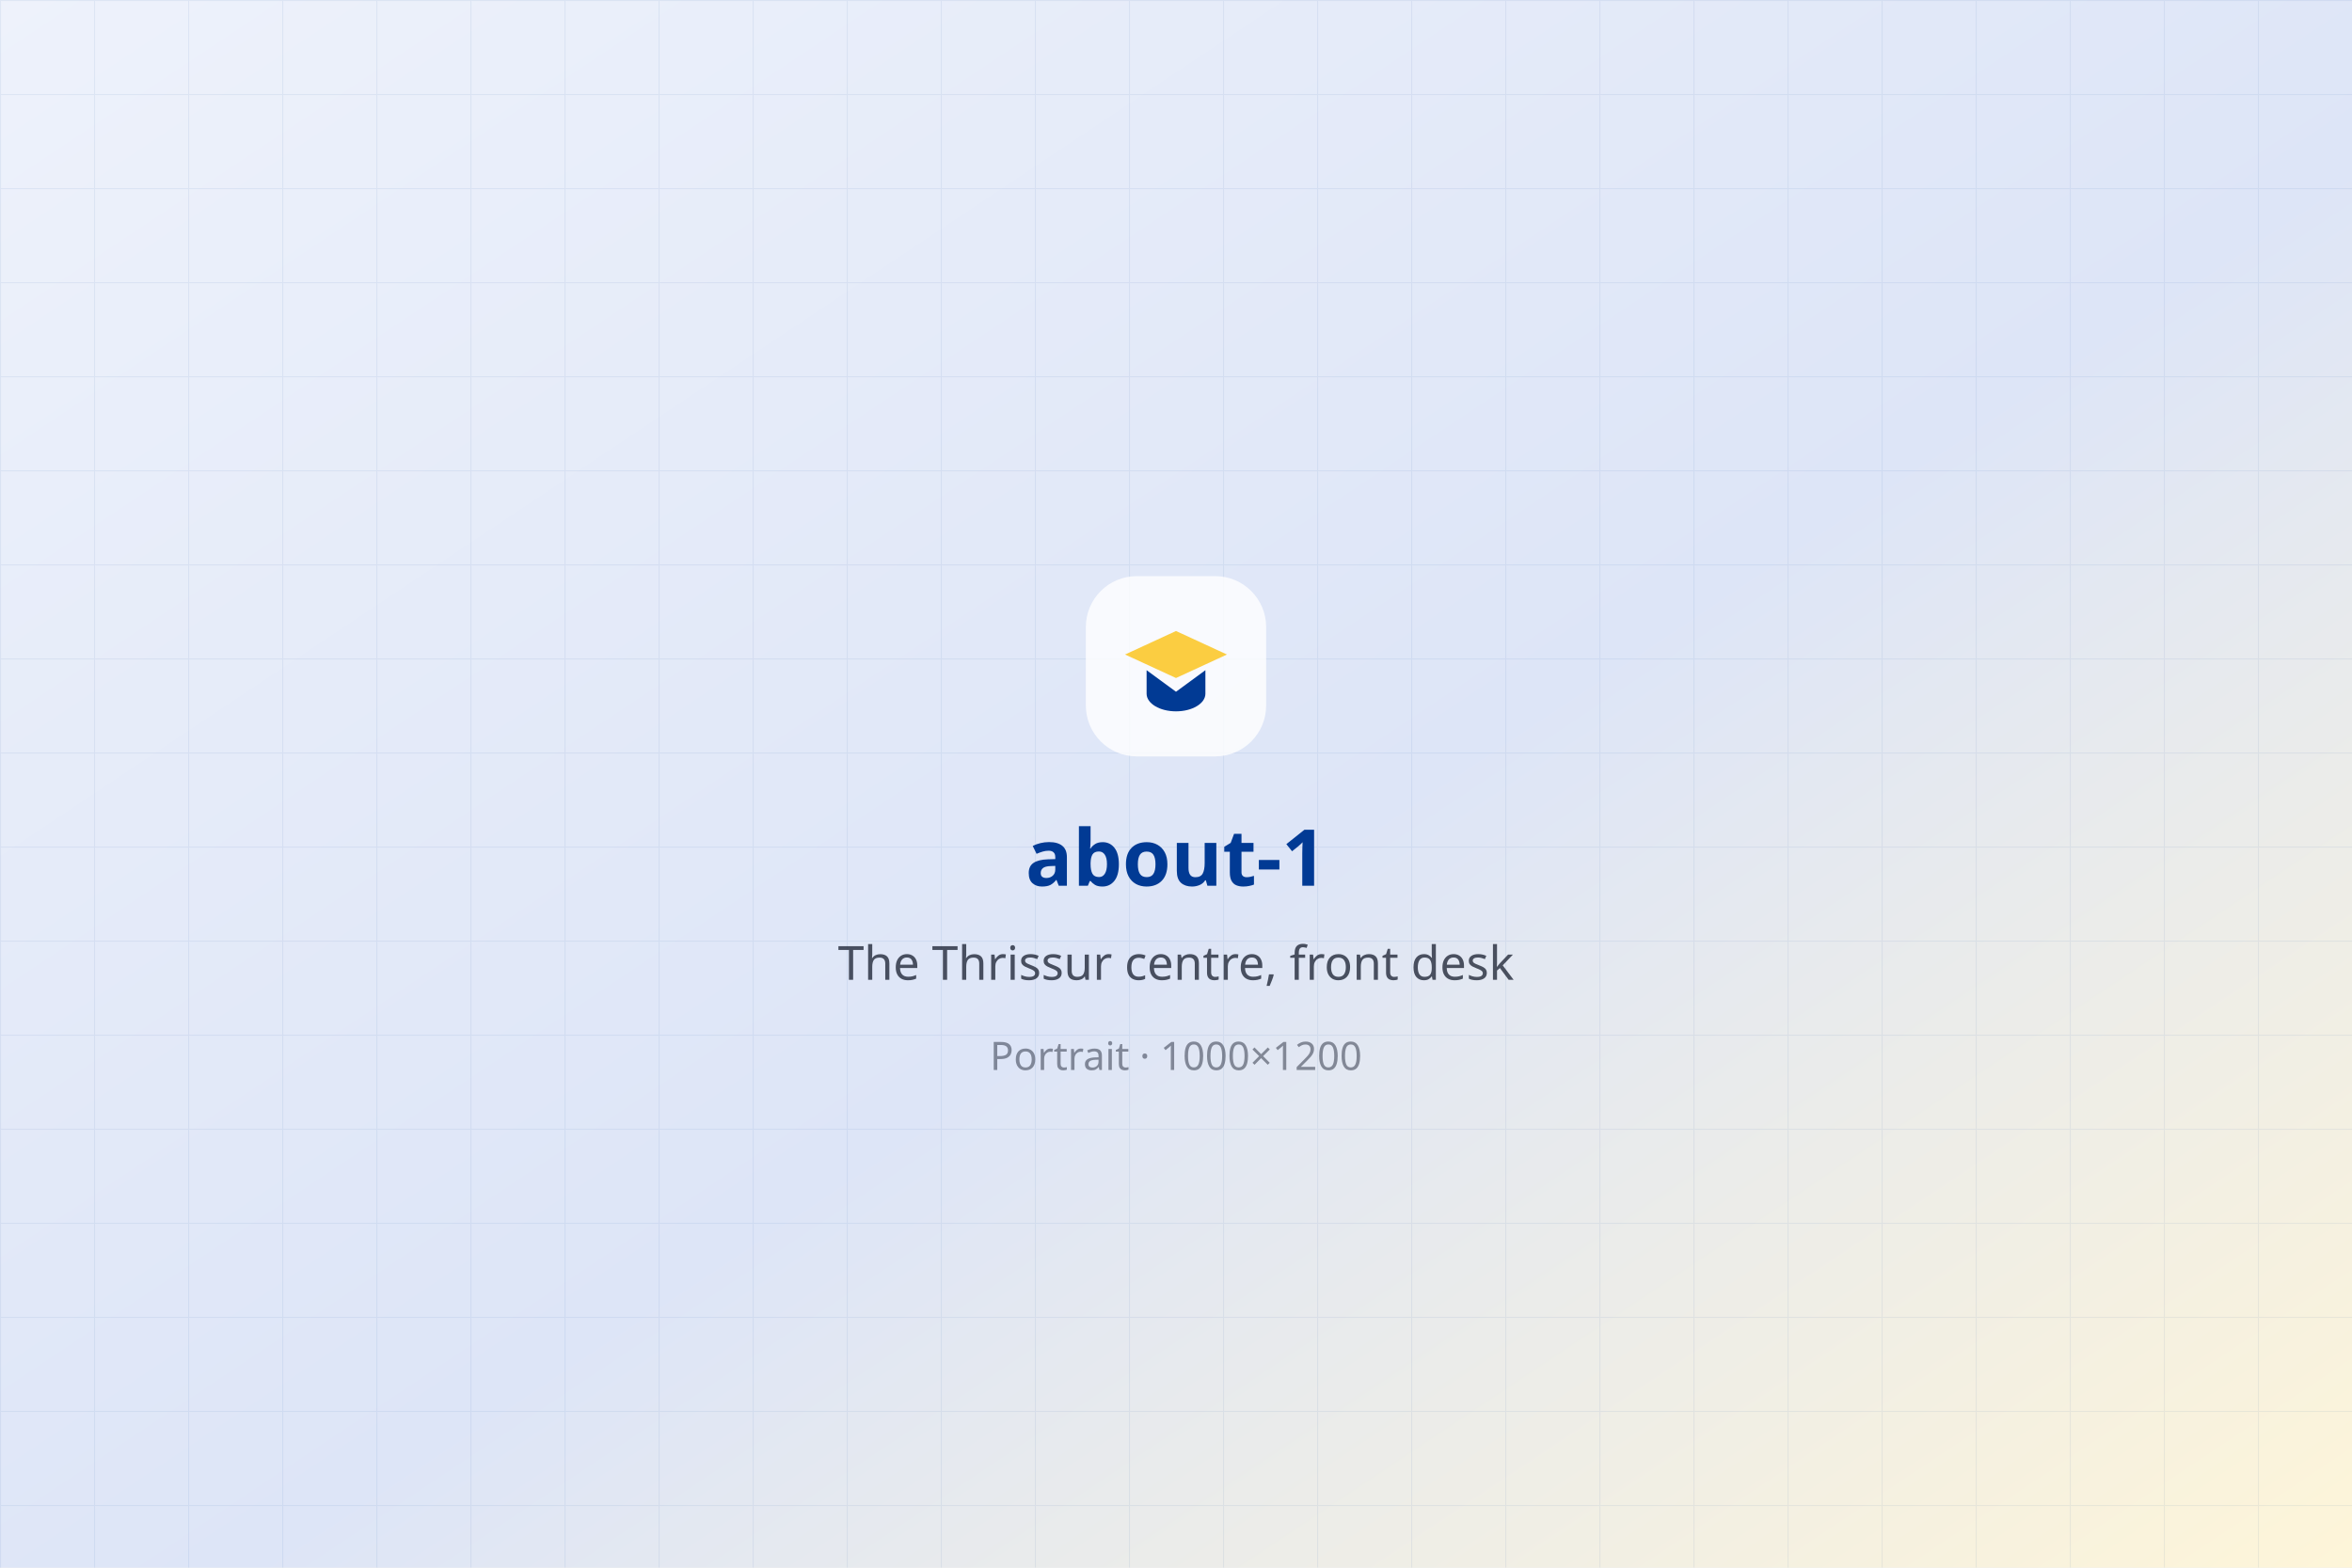
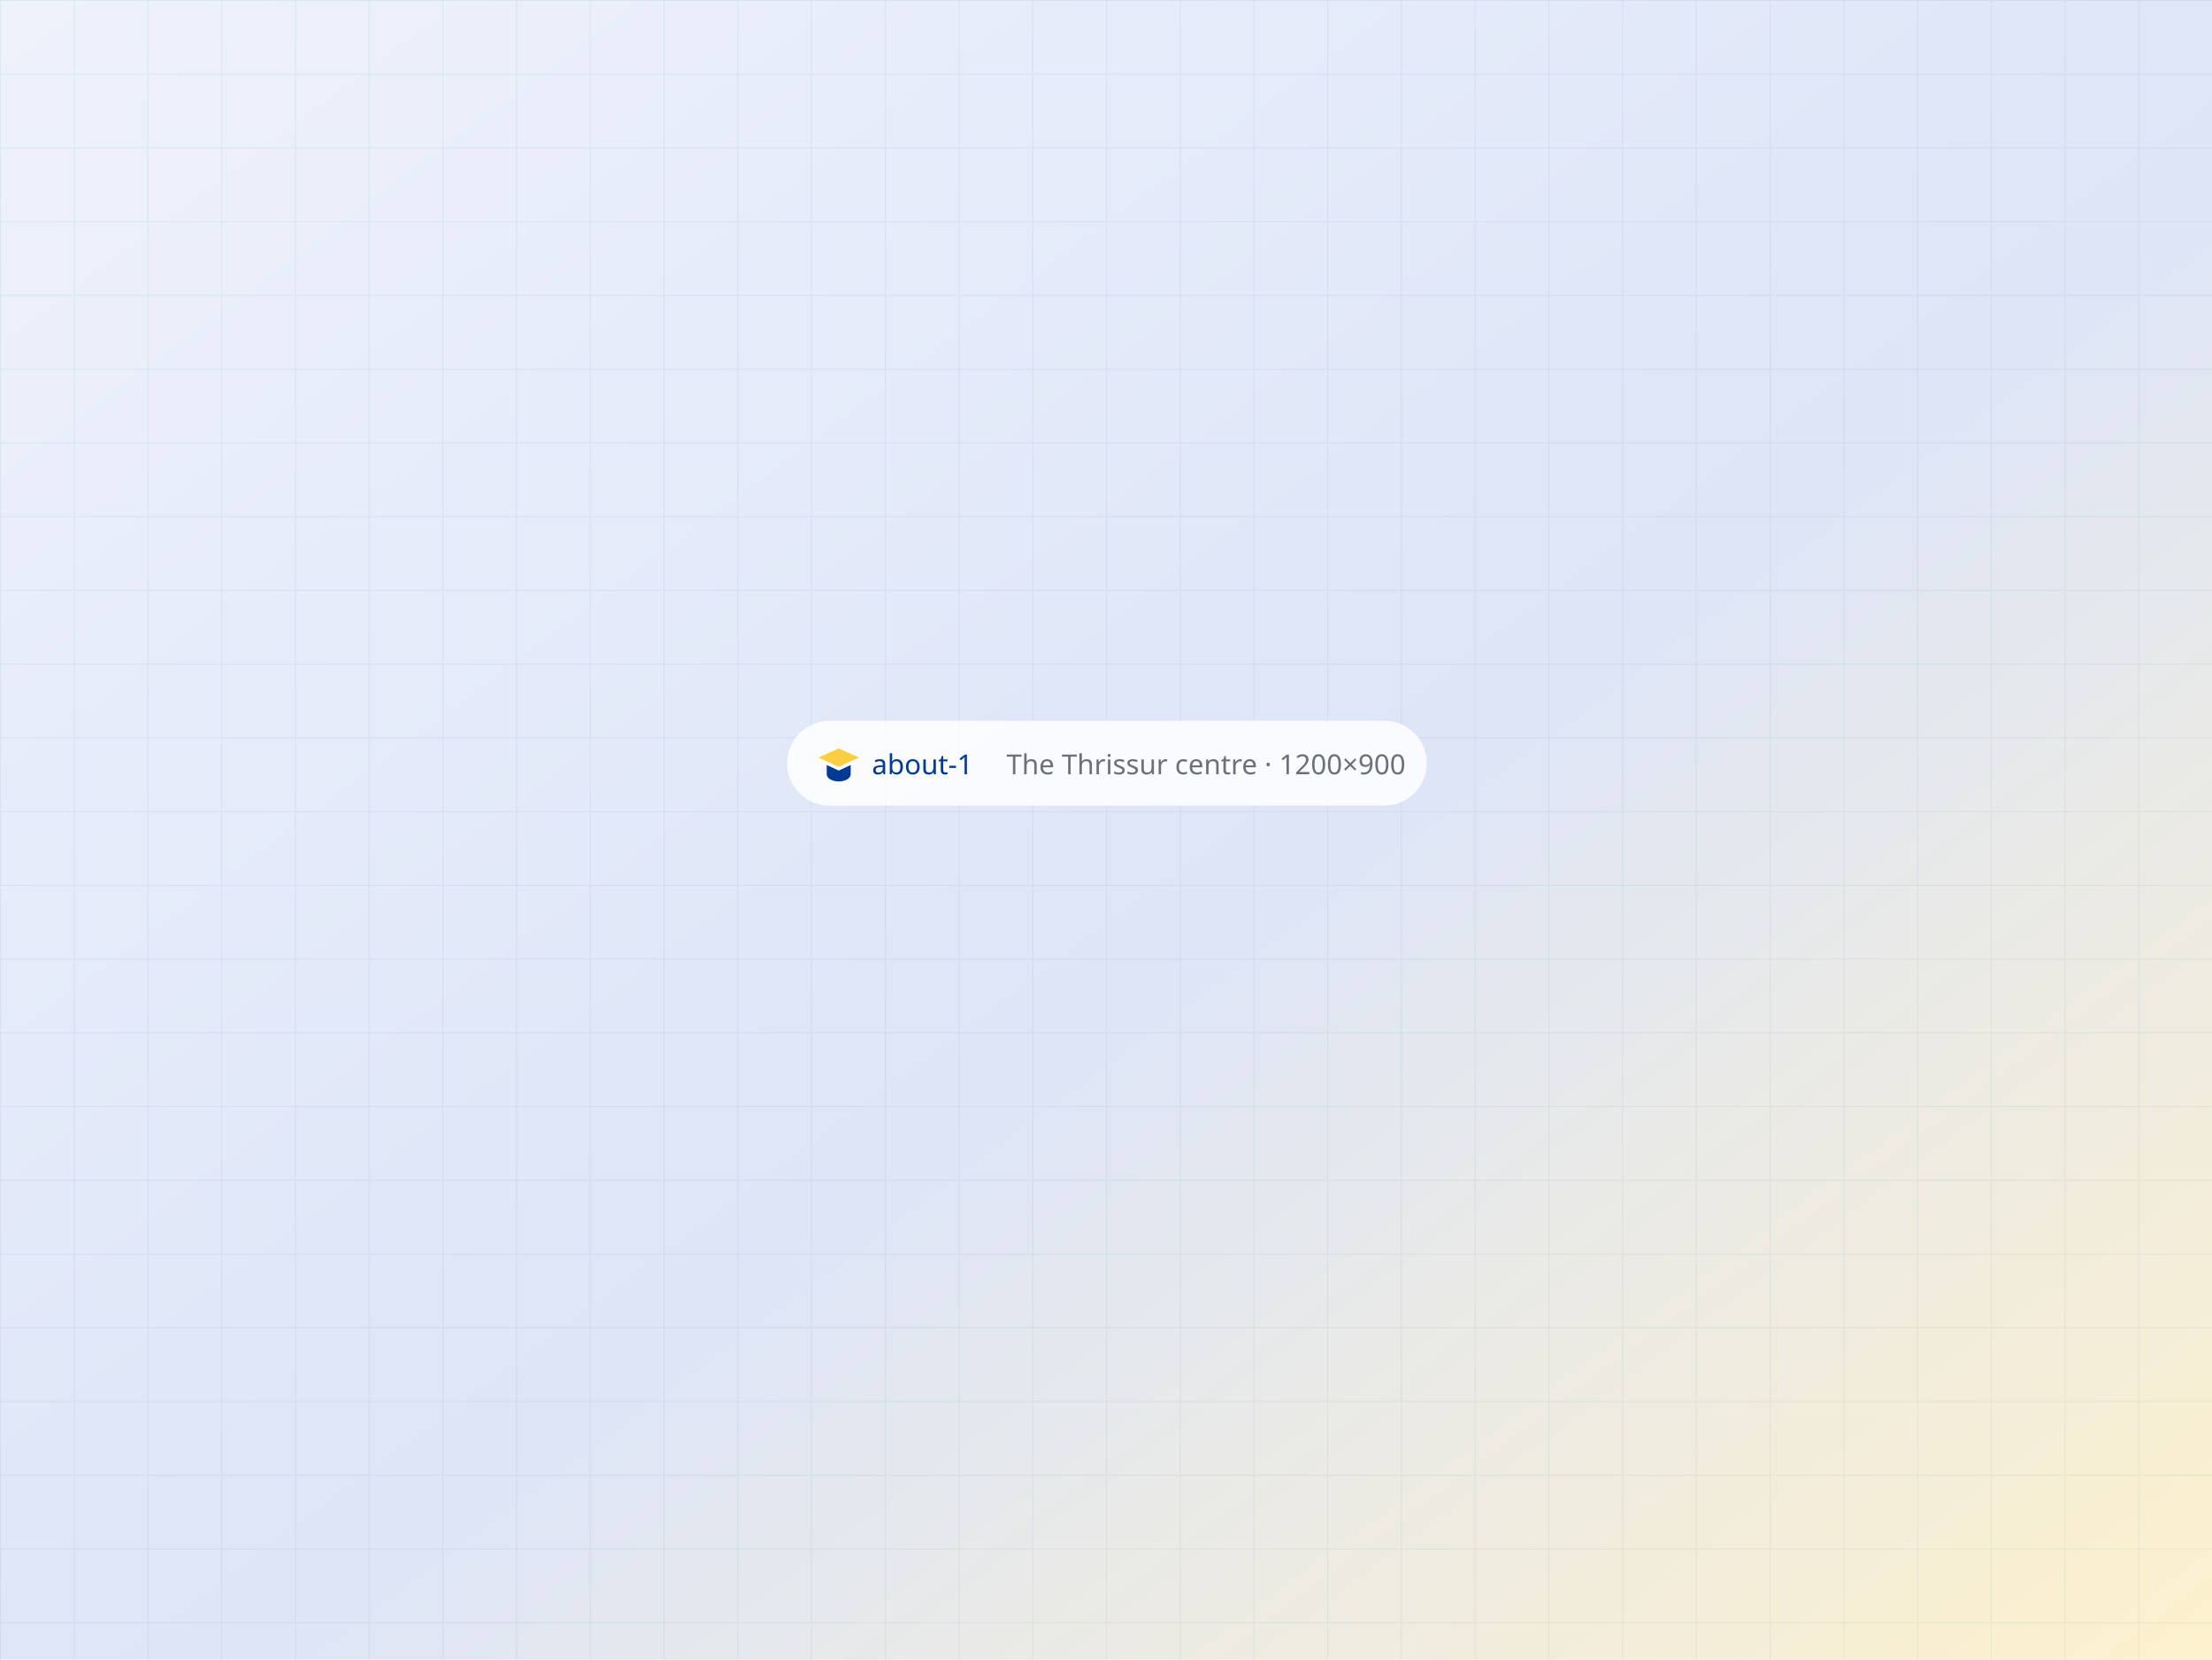
- <svg xmlns="http://www.w3.org/2000/svg" viewBox="0 0 1200 800" width="1200" height="800" role="img" aria-label="The Thrissur centre, front desk">
+ <svg xmlns="http://www.w3.org/2000/svg" viewBox="0 0 1200 900" width="1200" height="900" role="img" aria-label="The Thrissur centre">
  <defs>
    <linearGradient id="g" x1="0" y1="0" x2="1" y2="1">
      <stop offset="0%" stop-color="#eef2fb" />
      <stop offset="55%" stop-color="#dde5f7" />
-       <stop offset="100%" stop-color="#fef5d8" />
+       <stop offset="100%" stop-color="#fdf1cc" />
    </linearGradient>
-     <pattern id="p" width="48" height="48" patternUnits="userSpaceOnUse">
-       <path d="M48 0H0v48" fill="none" stroke="#013a94" stroke-opacity="0.07" />
+     <pattern id="p" width="40" height="40" patternUnits="userSpaceOnUse">
+       <path d="M40 0H0v40" fill="none" stroke="#013a94" stroke-opacity="0.06" />
    </pattern>
  </defs>
-   <rect width="1200" height="800" fill="url(#g)" />
-   <rect width="1200" height="800" fill="url(#p)" />
-   <g transform="translate(600 340)">
-     <rect x="-46" y="-46" width="92" height="92" rx="26" fill="#ffffff" fill-opacity="0.8" />
-     <path d="M0 -18l26 12-26 12-26-12 26-12z" fill="#fbcd41" />
-     <path d="M-15 2v12c0 5 6.7 9 15 9s15-4 15-9V2L0 13-15 2z" fill="#013a94" />
+   <rect width="1200" height="900" fill="url(#g)" />
+   <rect width="1200" height="900" fill="url(#p)" />
+   <g transform="translate(600 414)">
+     <rect x="-173" y="-23" width="347" height="46" rx="23" fill="#ffffff" fill-opacity="0.85" />
+     <g transform="translate(-145 0)">
+       <path d="M0 -8l11 5-11 5-11-5 11-5z" fill="#fbcd41" />
+       <path d="M-6.5 1v5c0 2.2 2.9 3.9 6.5 3.9S6.5 8.2 6.5 6V1L0 4-6.5 1z" fill="#013a94" />
+     </g>
+     <text x="-127" y="6" font-family="'Work Sans',Segoe UI,system-ui,sans-serif" font-size="15" font-weight="500" fill="#013a94">about-1</text>
+     <text x="-54" y="6" font-family="'Work Sans',Segoe UI,system-ui,sans-serif" font-size="15" fill="#0e1526" fill-opacity="0.6">The Thrissur centre · 1200×900</text>
  </g>
-   <text x="600" y="452" text-anchor="middle" font-family="Outfit,Segoe UI,system-ui,sans-serif" font-size="40" font-weight="600" fill="#013a94">about-1</text>
-   <text x="600" y="500" text-anchor="middle" font-family="'Work Sans',Segoe UI,system-ui,sans-serif" font-size="24" fill="#0e1526" fill-opacity="0.72">The Thrissur centre, front desk</text>
-   <text x="600" y="546" text-anchor="middle" font-family="'Work Sans',Segoe UI,system-ui,sans-serif" font-size="20" fill="#0e1526" fill-opacity="0.45">Portrait · 1000×1200</text>
</svg>
